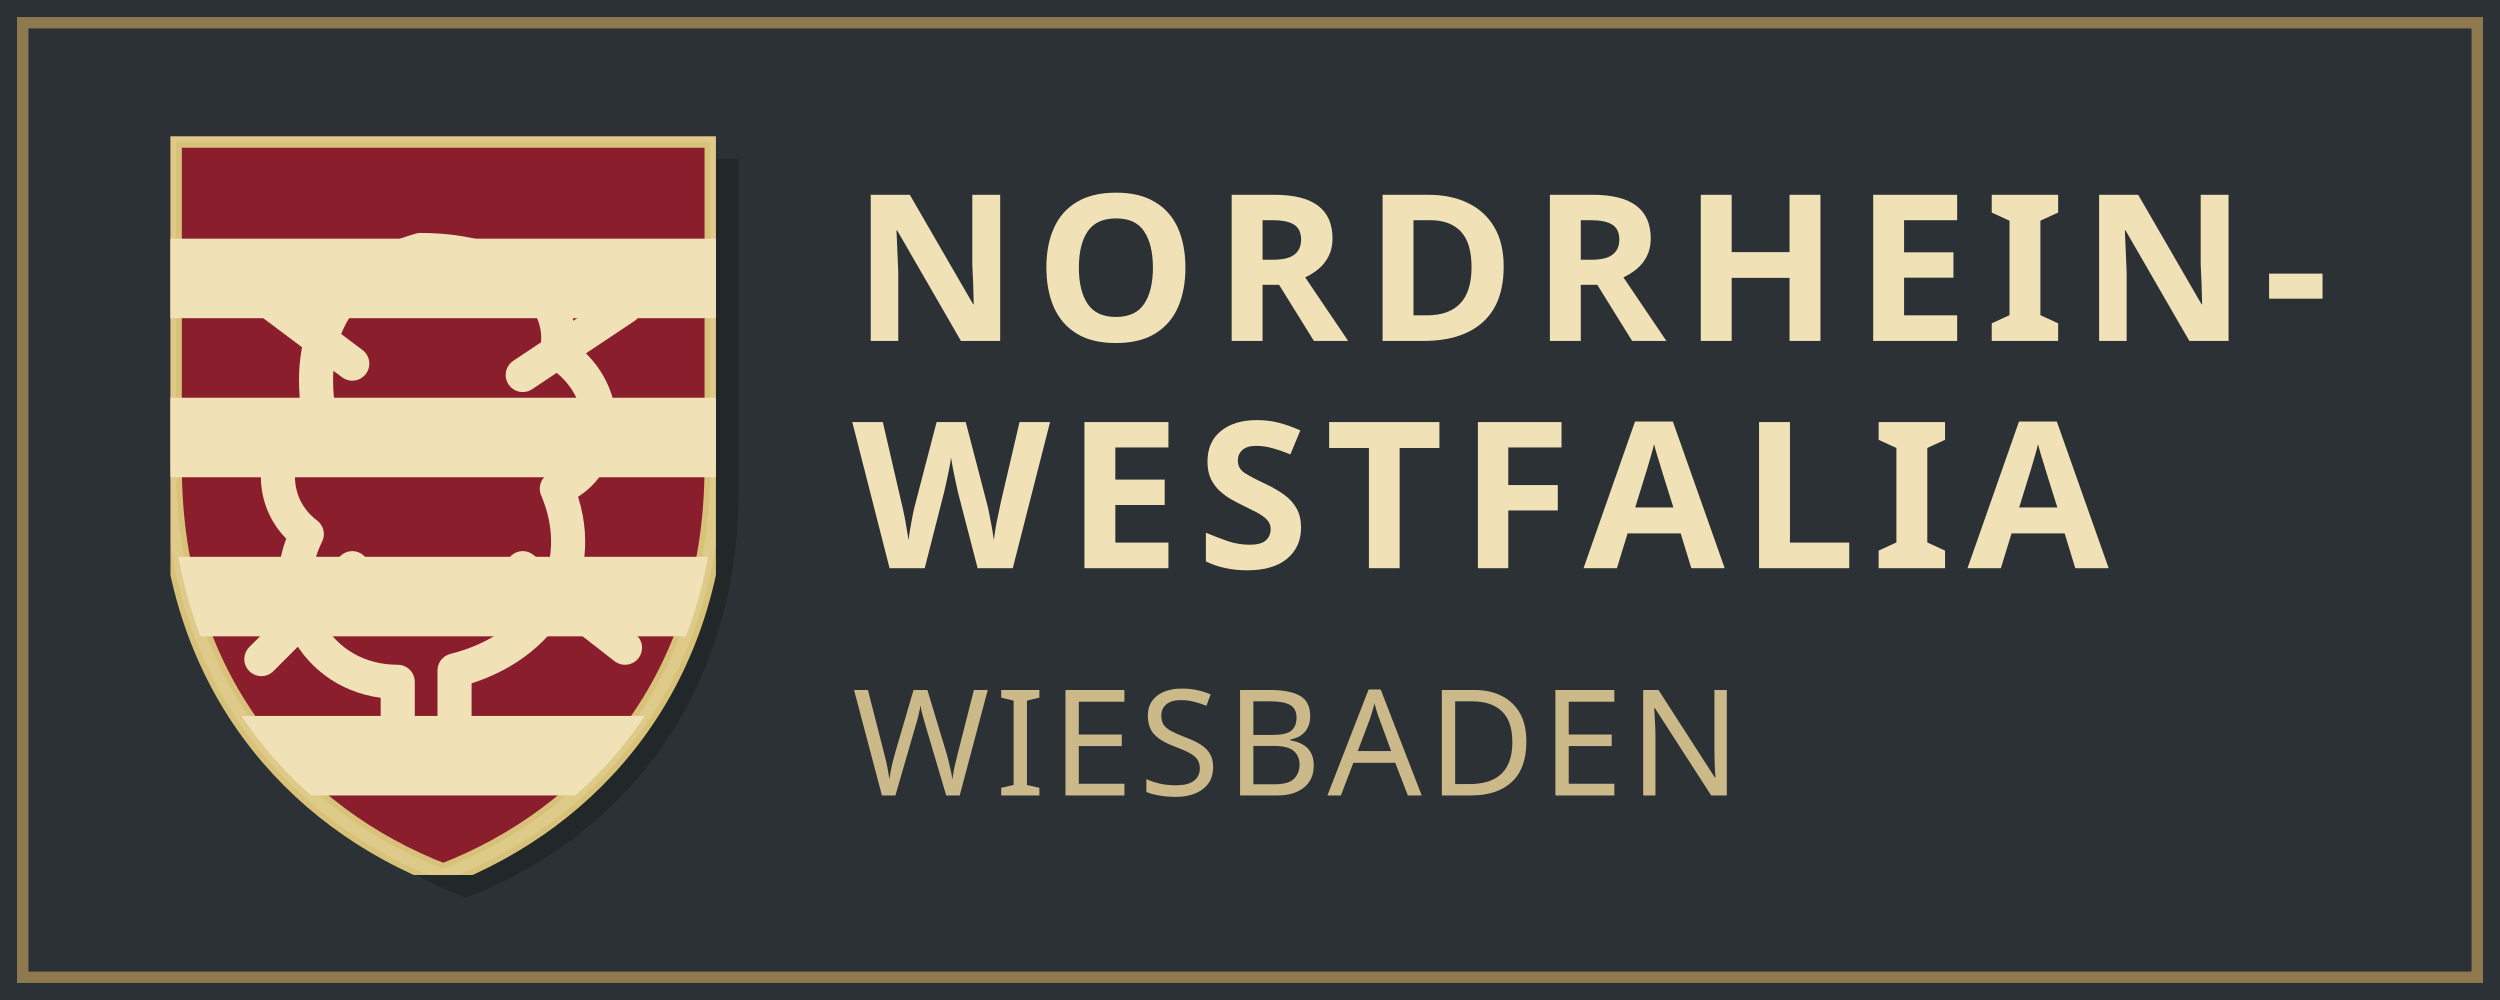
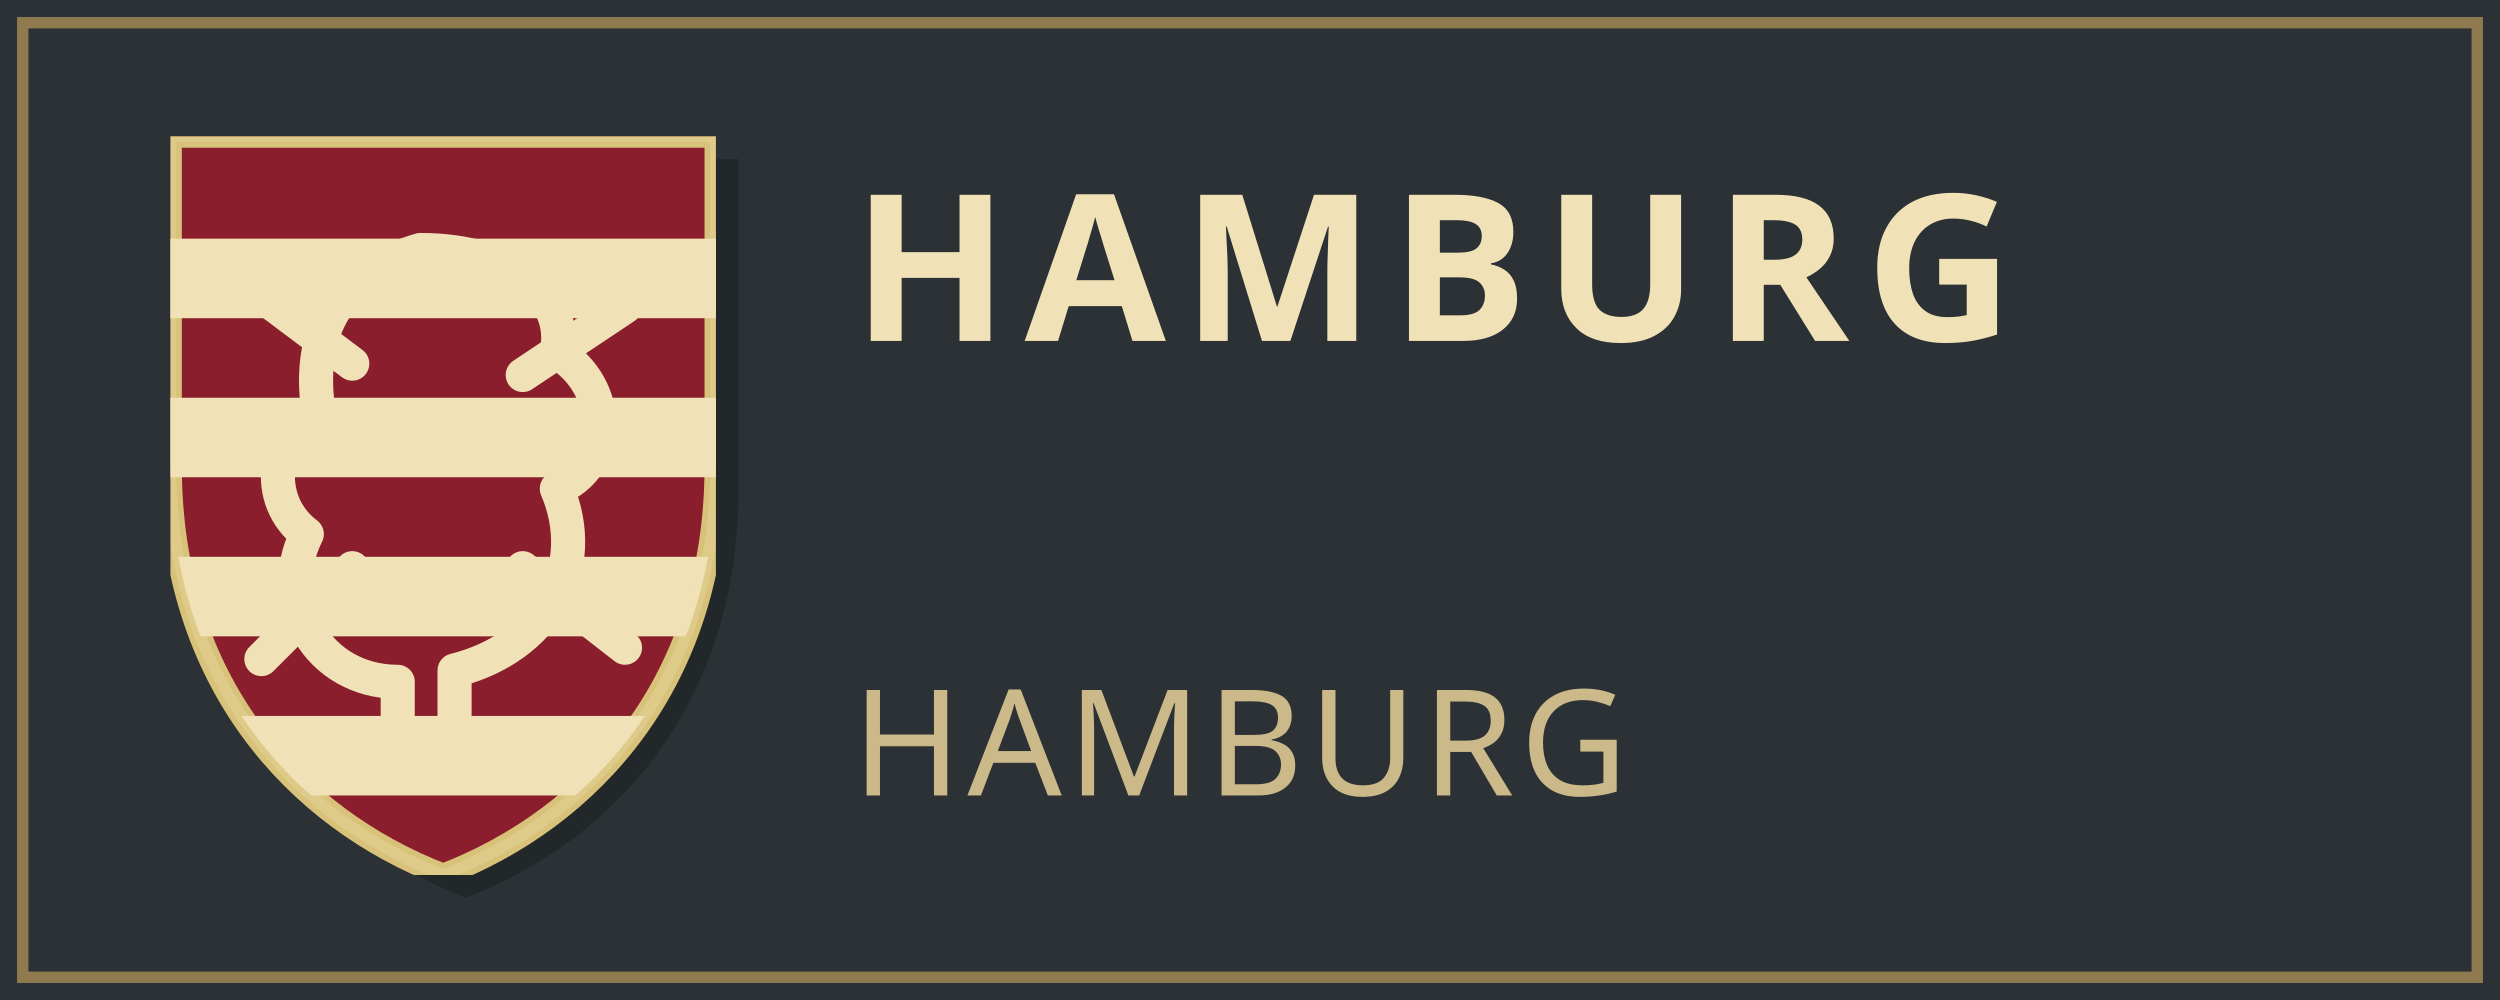
<svg xmlns="http://www.w3.org/2000/svg" width="220" height="88" viewBox="0 0 220 88">
  <defs>
    <symbol id="shield-base" viewBox="0 0 48 65">
      <path d="M0 0 H48 V29                C48 48 37 60 24 65                C11 60 0 48 0 29 Z" />
    </symbol>
    <symbol id="hessen-shield" viewBox="0 0 48 65">
      <use href="#shield-base" fill="#8B1E2D" stroke="#D8C27A" stroke-width="2" />
      <g clip-path="url(#shieldClip)">
        <rect x="0" y="9" width="48" height="7" fill="#F0E2B6" />
        <rect x="0" y="23" width="48" height="7" fill="#F0E2B6" />
        <rect x="0" y="37" width="48" height="7" fill="#F0E2B6" />
        <rect x="0" y="51" width="48" height="7" fill="#F0E2B6" />
        <path d="M22 10                  C15 12 12 17 13 24                  C9 26 8 32 12 35                  C9 41 13 48 20 48                  L20 56                  L25 56                  L25 47                  C33 45 37 38 34 31                  C39 29 39 22 34 19                  C35 14 30 10 22 10 Z" fill="none" stroke="#F0E2B6" stroke-width="3" stroke-linecap="round" stroke-linejoin="round" />
        <path d="M16 20 L8 14                  M31 21 L40 15                  M16 38 L8 46                  M31 38 L40 45" fill="none" stroke="#F0E2B6" stroke-width="3" stroke-linecap="round" />
      </g>
      <use href="#shield-base" fill="none" stroke="#F0E2B6" stroke-width="1" opacity="0.25" />
    </symbol>
    <clipPath id="shieldClip">
      <path d="M0 0 H48 V29                C48 48 37 60 24 65                C11 60 0 48 0 29 Z" />
    </clipPath>
  </defs>
  <rect x="0" y="0" width="220" height="88" fill="#2B3134" />
  <rect x="2" y="2" width="216" height="84" rx="0" fill="#2B3134" stroke="#8F7A4F" stroke-width="1" />
  <use href="#shield-base" x="17" y="14" width="48" height="65" fill="#111315" opacity="0.35" />
  <use href="#hessen-shield" x="15" y="12" width="48" height="65" />
  <text x="75" y="30" font-family="Futura, 'Futura PT', 'Trebuchet MS', sans-serif" font-size="18" font-weight="700" letter-spacing="1.4" fill="#F0E2B6">
-     NORDRHEIN-
+     HAMBURG
  </text>
  <text x="75" y="50" font-family="Futura, 'Futura PT', 'Trebuchet MS', sans-serif" font-size="18" font-weight="700" letter-spacing="1.4" fill="#F0E2B6">
-     WESTFALIA
+     
  </text>
  <text x="75" y="70" font-family="Futura, 'Futura PT', 'Trebuchet MS', sans-serif" font-size="13" font-weight="400" letter-spacing="0.5" fill="#CBB98A">
-     WIESBADEN
+     HAMBURG
  </text>
</svg>
